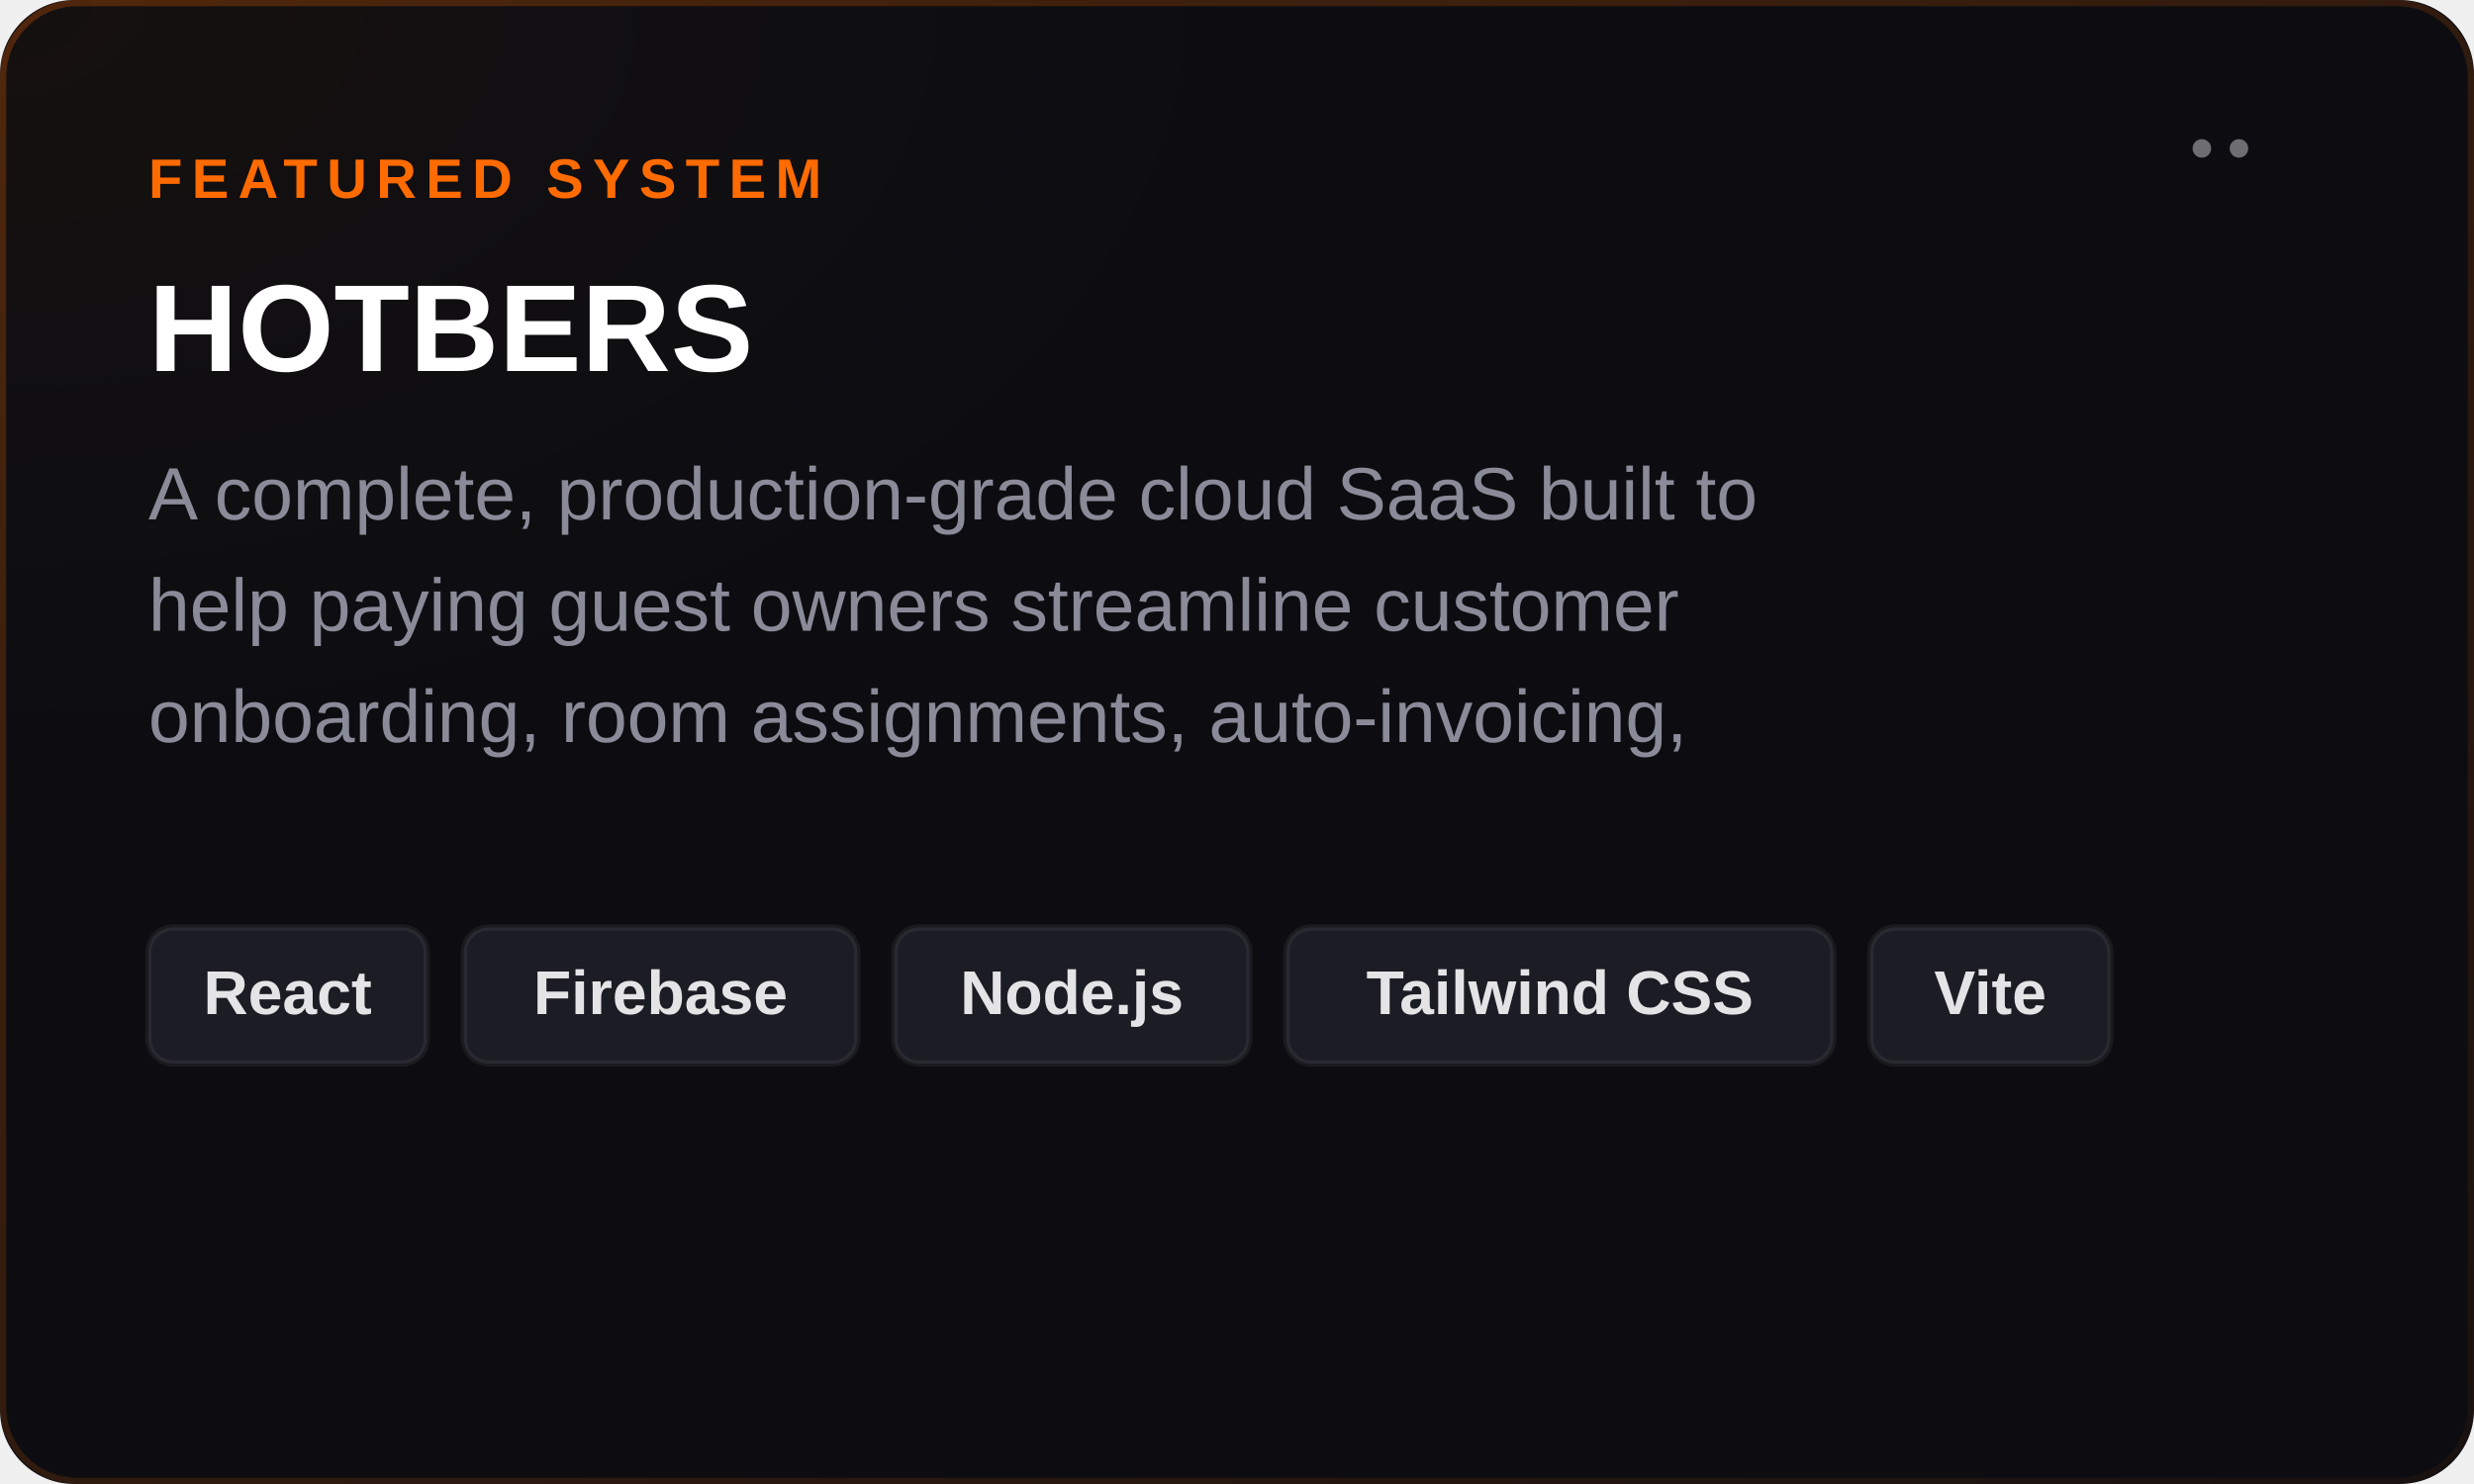
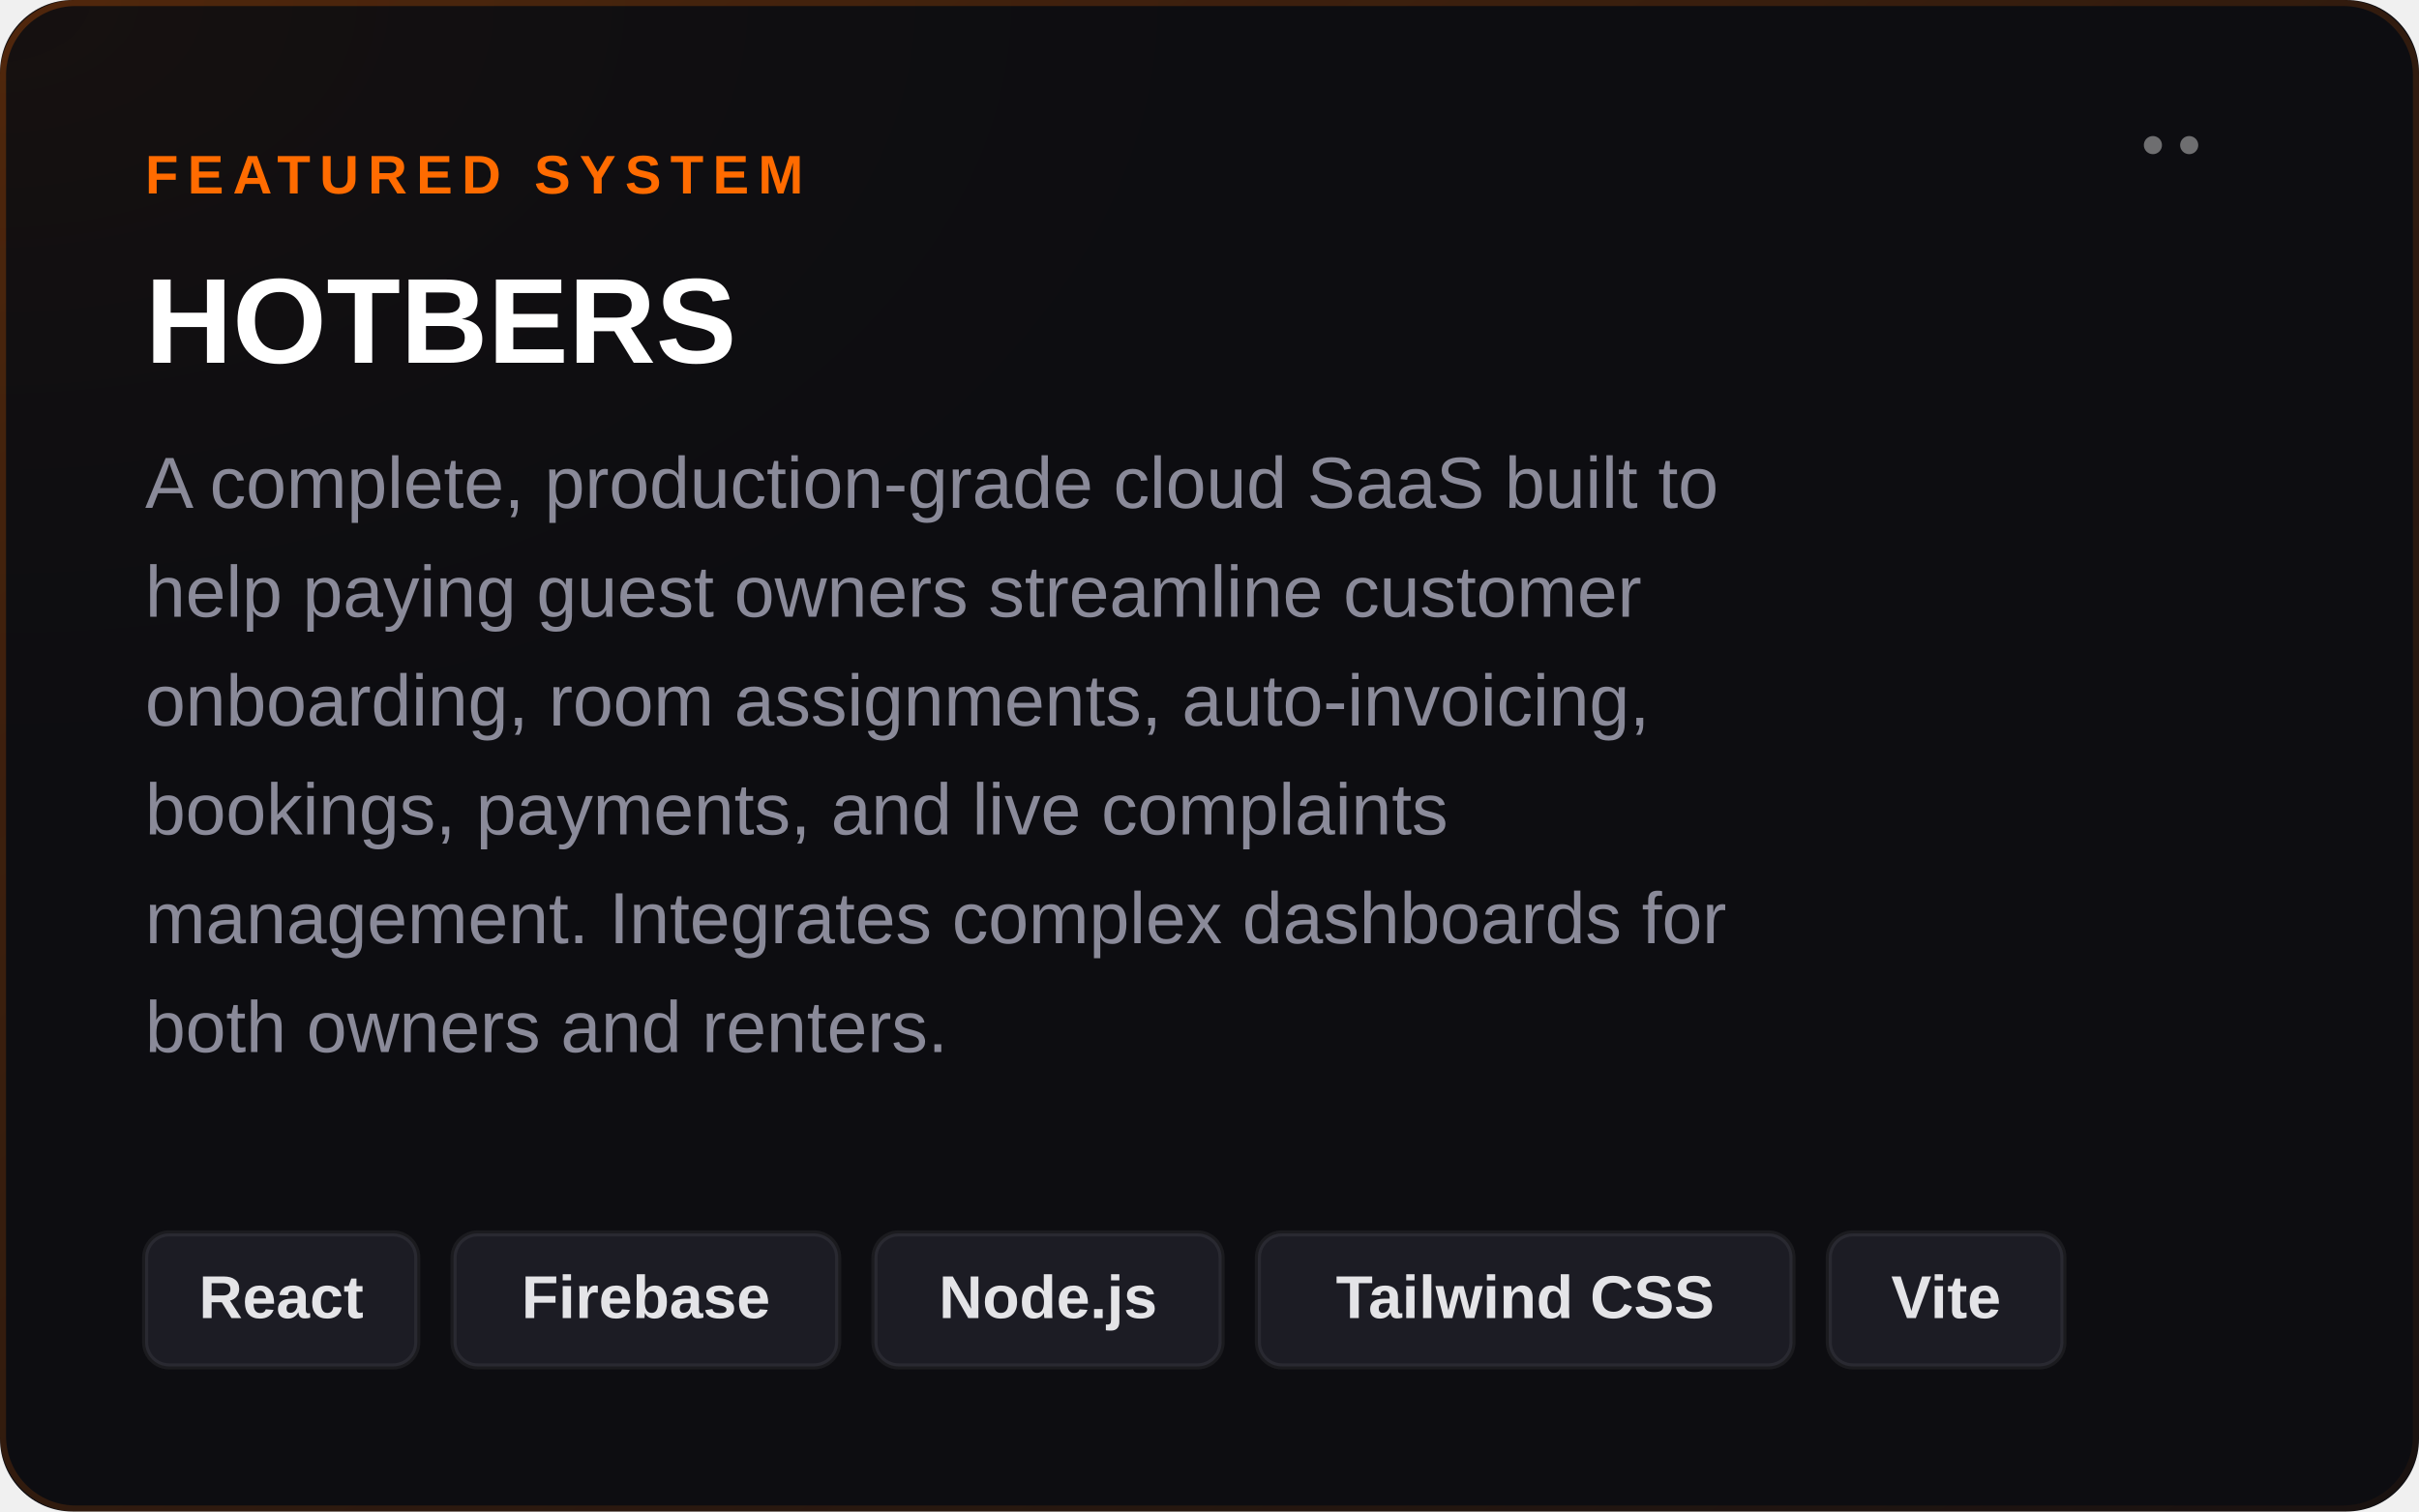
- <svg xmlns="http://www.w3.org/2000/svg" viewBox="0 0 400 240" width="100%" height="auto">
+ <svg xmlns="http://www.w3.org/2000/svg" viewBox="0 0 400 250" width="100%" height="auto">
  <defs>
    <linearGradient id="cardBorderGrad" x1="0%" y1="0%" x2="100%" y2="100%">
      <stop offset="0%" stop-color="#FF6B00" stop-opacity="0.25" />
      <stop offset="100%" stop-color="#FF6B00" stop-opacity="0.05" />
    </linearGradient>
    <radialGradient id="cardGlow" cx="0%" cy="0%" r="60%">
      <stop offset="0%" stop-color="#FF6B00" stop-opacity="0.04" />
      <stop offset="100%" stop-color="#0D0D11" stop-opacity="0" />
    </radialGradient>
  </defs>
-   <rect width="400" height="240" rx="12" fill="#0D0D11" />
-   <rect width="400" height="240" rx="12" fill="url(#cardGlow)" />
-   <rect x="0.5" y="0.5" width="399" height="239" rx="12" fill="none" stroke="url(#cardBorderGrad)" stroke-width="1" />
+   <rect width="400" height="250" rx="12" fill="#0D0D11" />
+   <rect width="400" height="250" rx="12" fill="url(#cardGlow)" />
+   <rect x="0.5" y="0.5" width="399" height="249" rx="12" fill="none" stroke="url(#cardBorderGrad)" stroke-width="1" />
  <g transform="translate(24, 32)">
    <text x="0" y="0" fill="#FF6B00" font-family="Arial, Helvetica, sans-serif" font-size="9" font-weight="bold" letter-spacing="1.5">FEATURED SYSTEM</text>
  </g>
  <g opacity="0.4" transform="translate(356, 24)">
    <circle cx="0" cy="0" r="1.5" fill="#FFFFFF" />
    <circle cx="6" cy="0" r="1.5" fill="#FFFFFF" />
  </g>
  <g transform="translate(24, 60)">
    <text x="0" y="0" fill="#FFFFFF" font-family="Arial, Helvetica, sans-serif" font-size="20" font-weight="bold">HOTBERS</text>
  </g>
  <g transform="translate(24, 84)">
    <text x="0" y="0" fill="#A0A0B0" font-family="Arial, Helvetica, sans-serif" font-size="12" font-weight="normal" fill-opacity="0.85">
        A complete, production-grade cloud SaaS built to
      </text>
    <text x="0" y="18" fill="#A0A0B0" font-family="Arial, Helvetica, sans-serif" font-size="12" font-weight="normal" fill-opacity="0.85">
        help paying guest owners streamline customer
      </text>
    <text x="0" y="36" fill="#A0A0B0" font-family="Arial, Helvetica, sans-serif" font-size="12" font-weight="normal" fill-opacity="0.85">
        onboarding, room assignments, auto-invoicing,
      </text>
+     <text x="0" y="54" fill="#A0A0B0" font-family="Arial, Helvetica, sans-serif" font-size="12" font-weight="normal" fill-opacity="0.85">
+         bookings, payments, and live complaints
+       </text>
+     <text x="0" y="72" fill="#A0A0B0" font-family="Arial, Helvetica, sans-serif" font-size="12" font-weight="normal" fill-opacity="0.85">
+         management. Integrates complex dashboards for
+       </text>
+     <text x="0" y="90" fill="#A0A0B0" font-family="Arial, Helvetica, sans-serif" font-size="12" font-weight="normal" fill-opacity="0.85">
+         both owners and renters.
+       </text>
  </g>
  <g>
-     <g transform="translate(24, 150)">
+     <g transform="translate(24, 204)">
      <rect width="45" height="22" rx="4" fill="#1C1C24" stroke="#FFFFFF" stroke-opacity="0.06" stroke-width="1" />
      <text x="22.5" y="14" fill="#E4E4E7" font-family="Arial, Helvetica, sans-serif" font-size="10" font-weight="600" text-anchor="middle">React</text>
    </g>
-     <g transform="translate(75, 150)">
+     <g transform="translate(75, 204)">
      <rect width="63.6" height="22" rx="4" fill="#1C1C24" stroke="#FFFFFF" stroke-opacity="0.06" stroke-width="1" />
      <text x="31.8" y="14" fill="#E4E4E7" font-family="Arial, Helvetica, sans-serif" font-size="10" font-weight="600" text-anchor="middle">Firebase</text>
    </g>
-     <g transform="translate(144.6, 150)">
+     <g transform="translate(144.6, 204)">
      <rect width="57.4" height="22" rx="4" fill="#1C1C24" stroke="#FFFFFF" stroke-opacity="0.06" stroke-width="1" />
      <text x="28.7" y="14" fill="#E4E4E7" font-family="Arial, Helvetica, sans-serif" font-size="10" font-weight="600" text-anchor="middle">Node.js</text>
    </g>
-     <g transform="translate(208, 150)">
+     <g transform="translate(208, 204)">
      <rect width="88.4" height="22" rx="4" fill="#1C1C24" stroke="#FFFFFF" stroke-opacity="0.06" stroke-width="1" />
      <text x="44.2" y="14" fill="#E4E4E7" font-family="Arial, Helvetica, sans-serif" font-size="10" font-weight="600" text-anchor="middle">Tailwind CSS</text>
    </g>
-     <g transform="translate(302.4, 150)">
+     <g transform="translate(302.4, 204)">
      <rect width="38.8" height="22" rx="4" fill="#1C1C24" stroke="#FFFFFF" stroke-opacity="0.06" stroke-width="1" />
      <text x="19.4" y="14" fill="#E4E4E7" font-family="Arial, Helvetica, sans-serif" font-size="10" font-weight="600" text-anchor="middle">Vite</text>
    </g>
  </g>
</svg>
